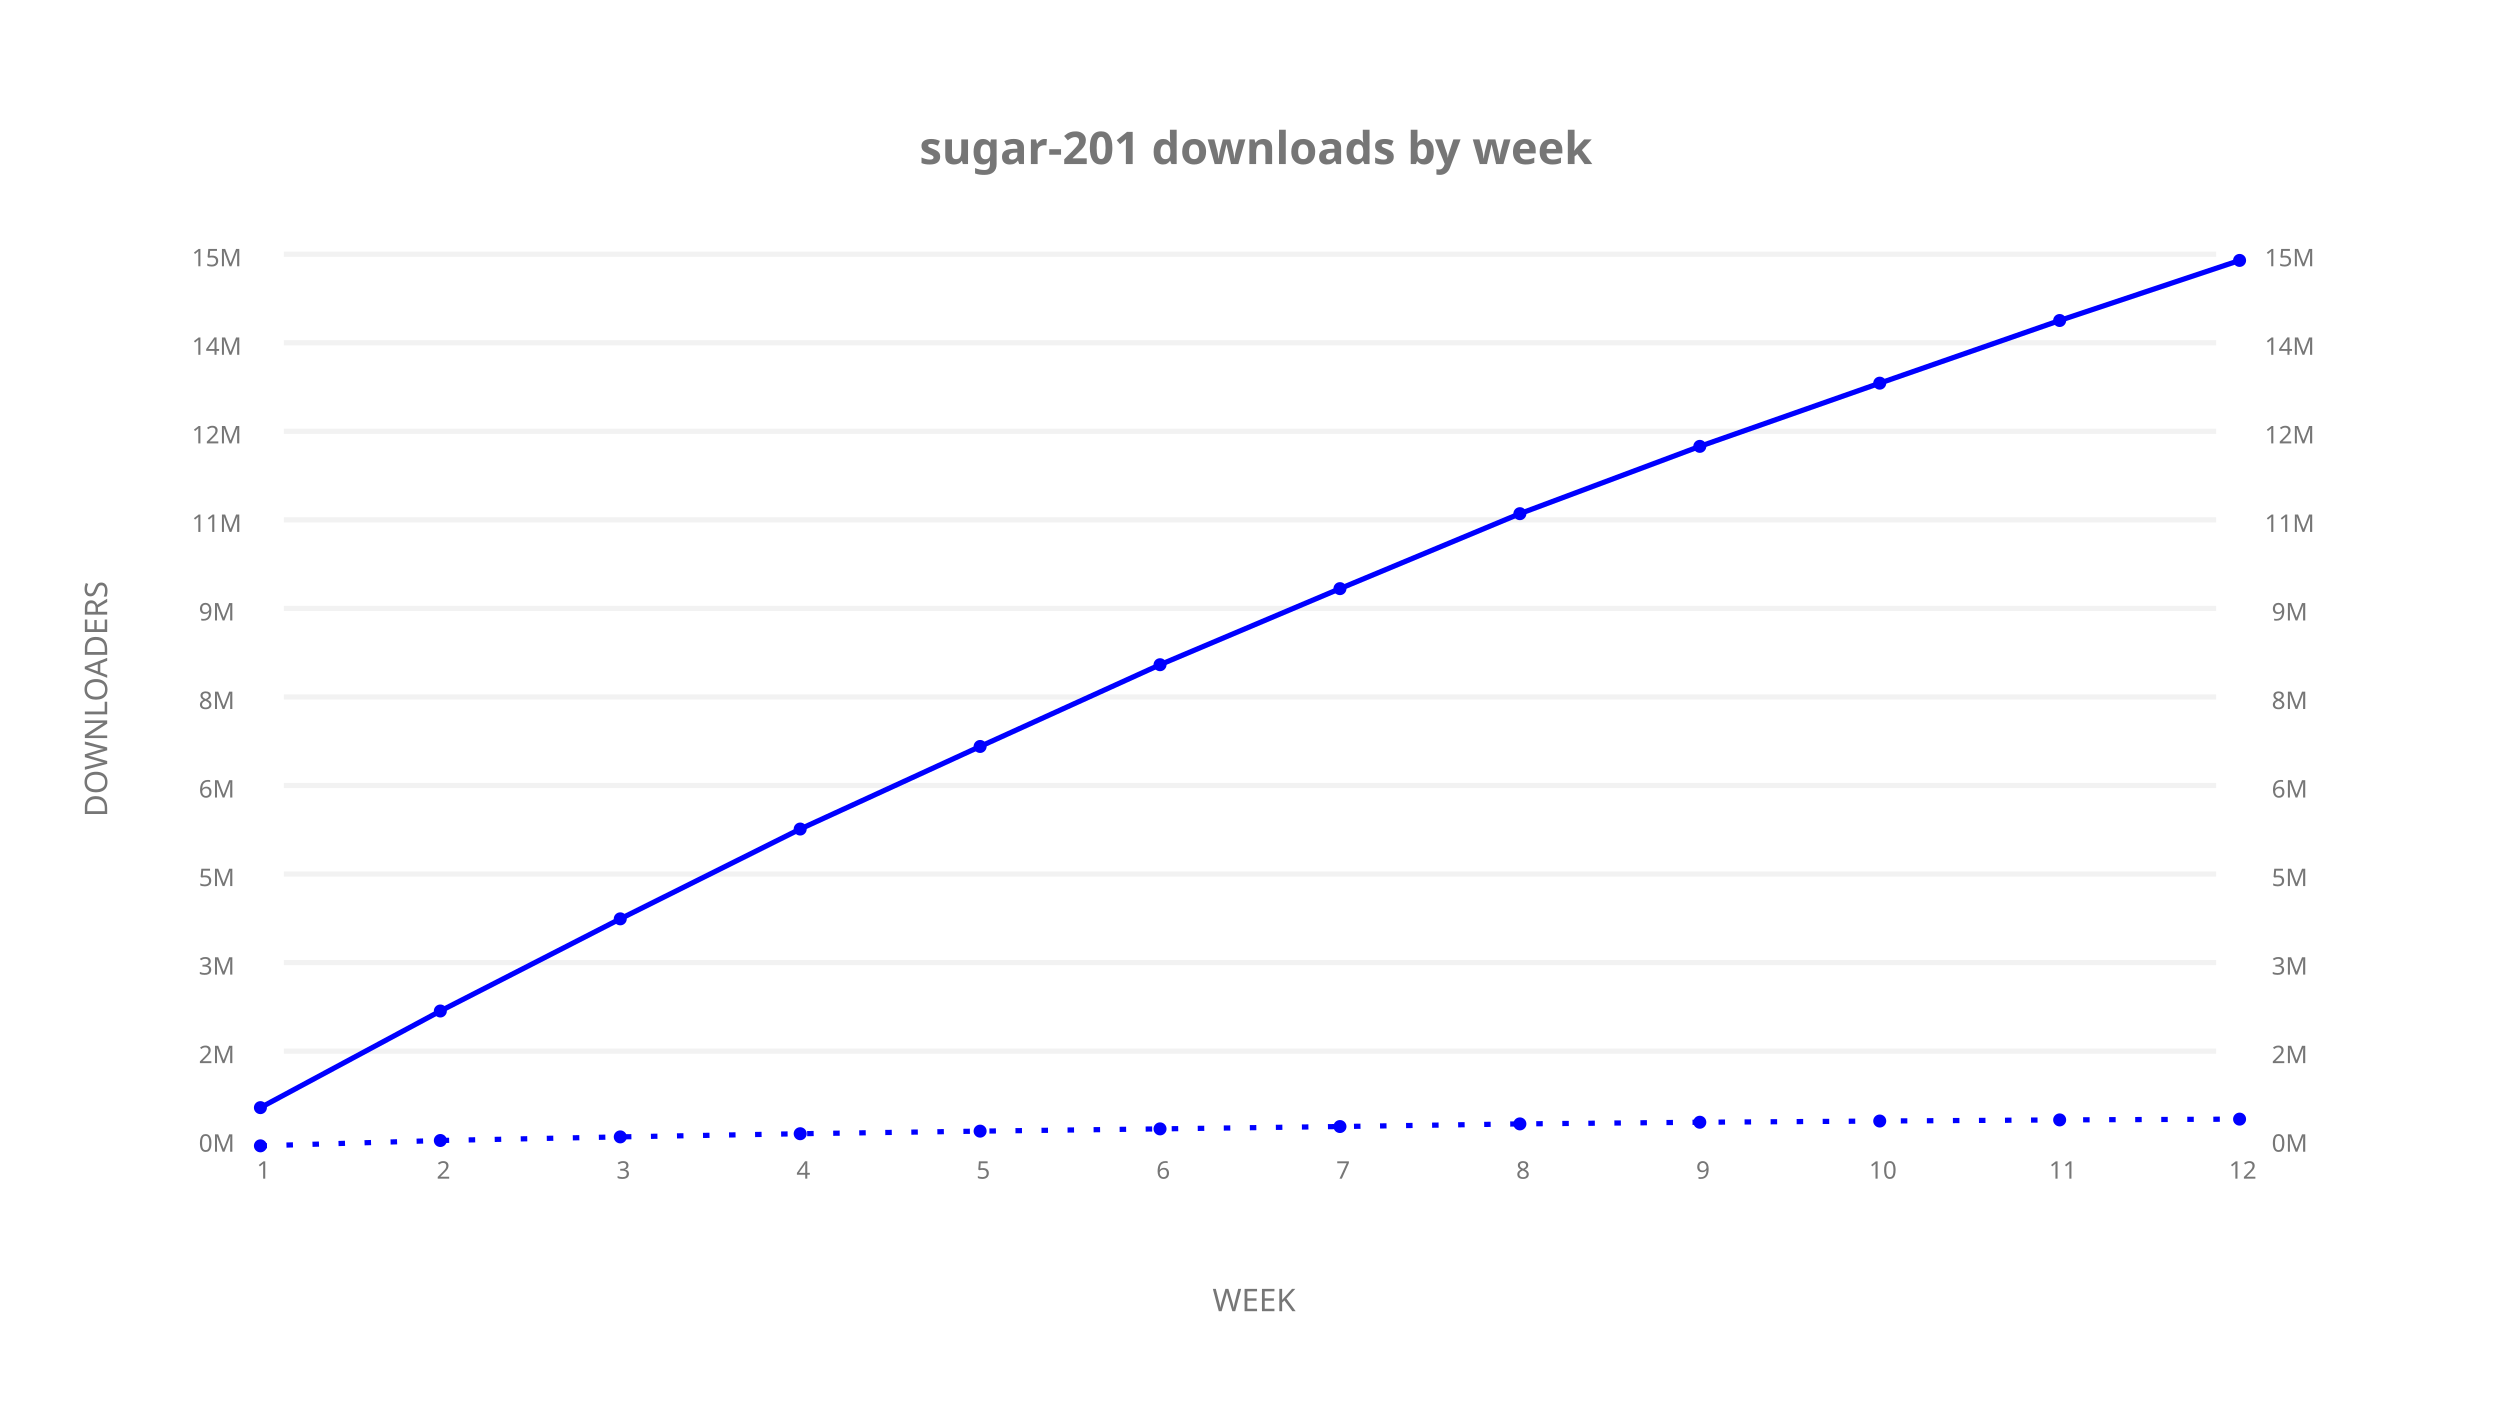
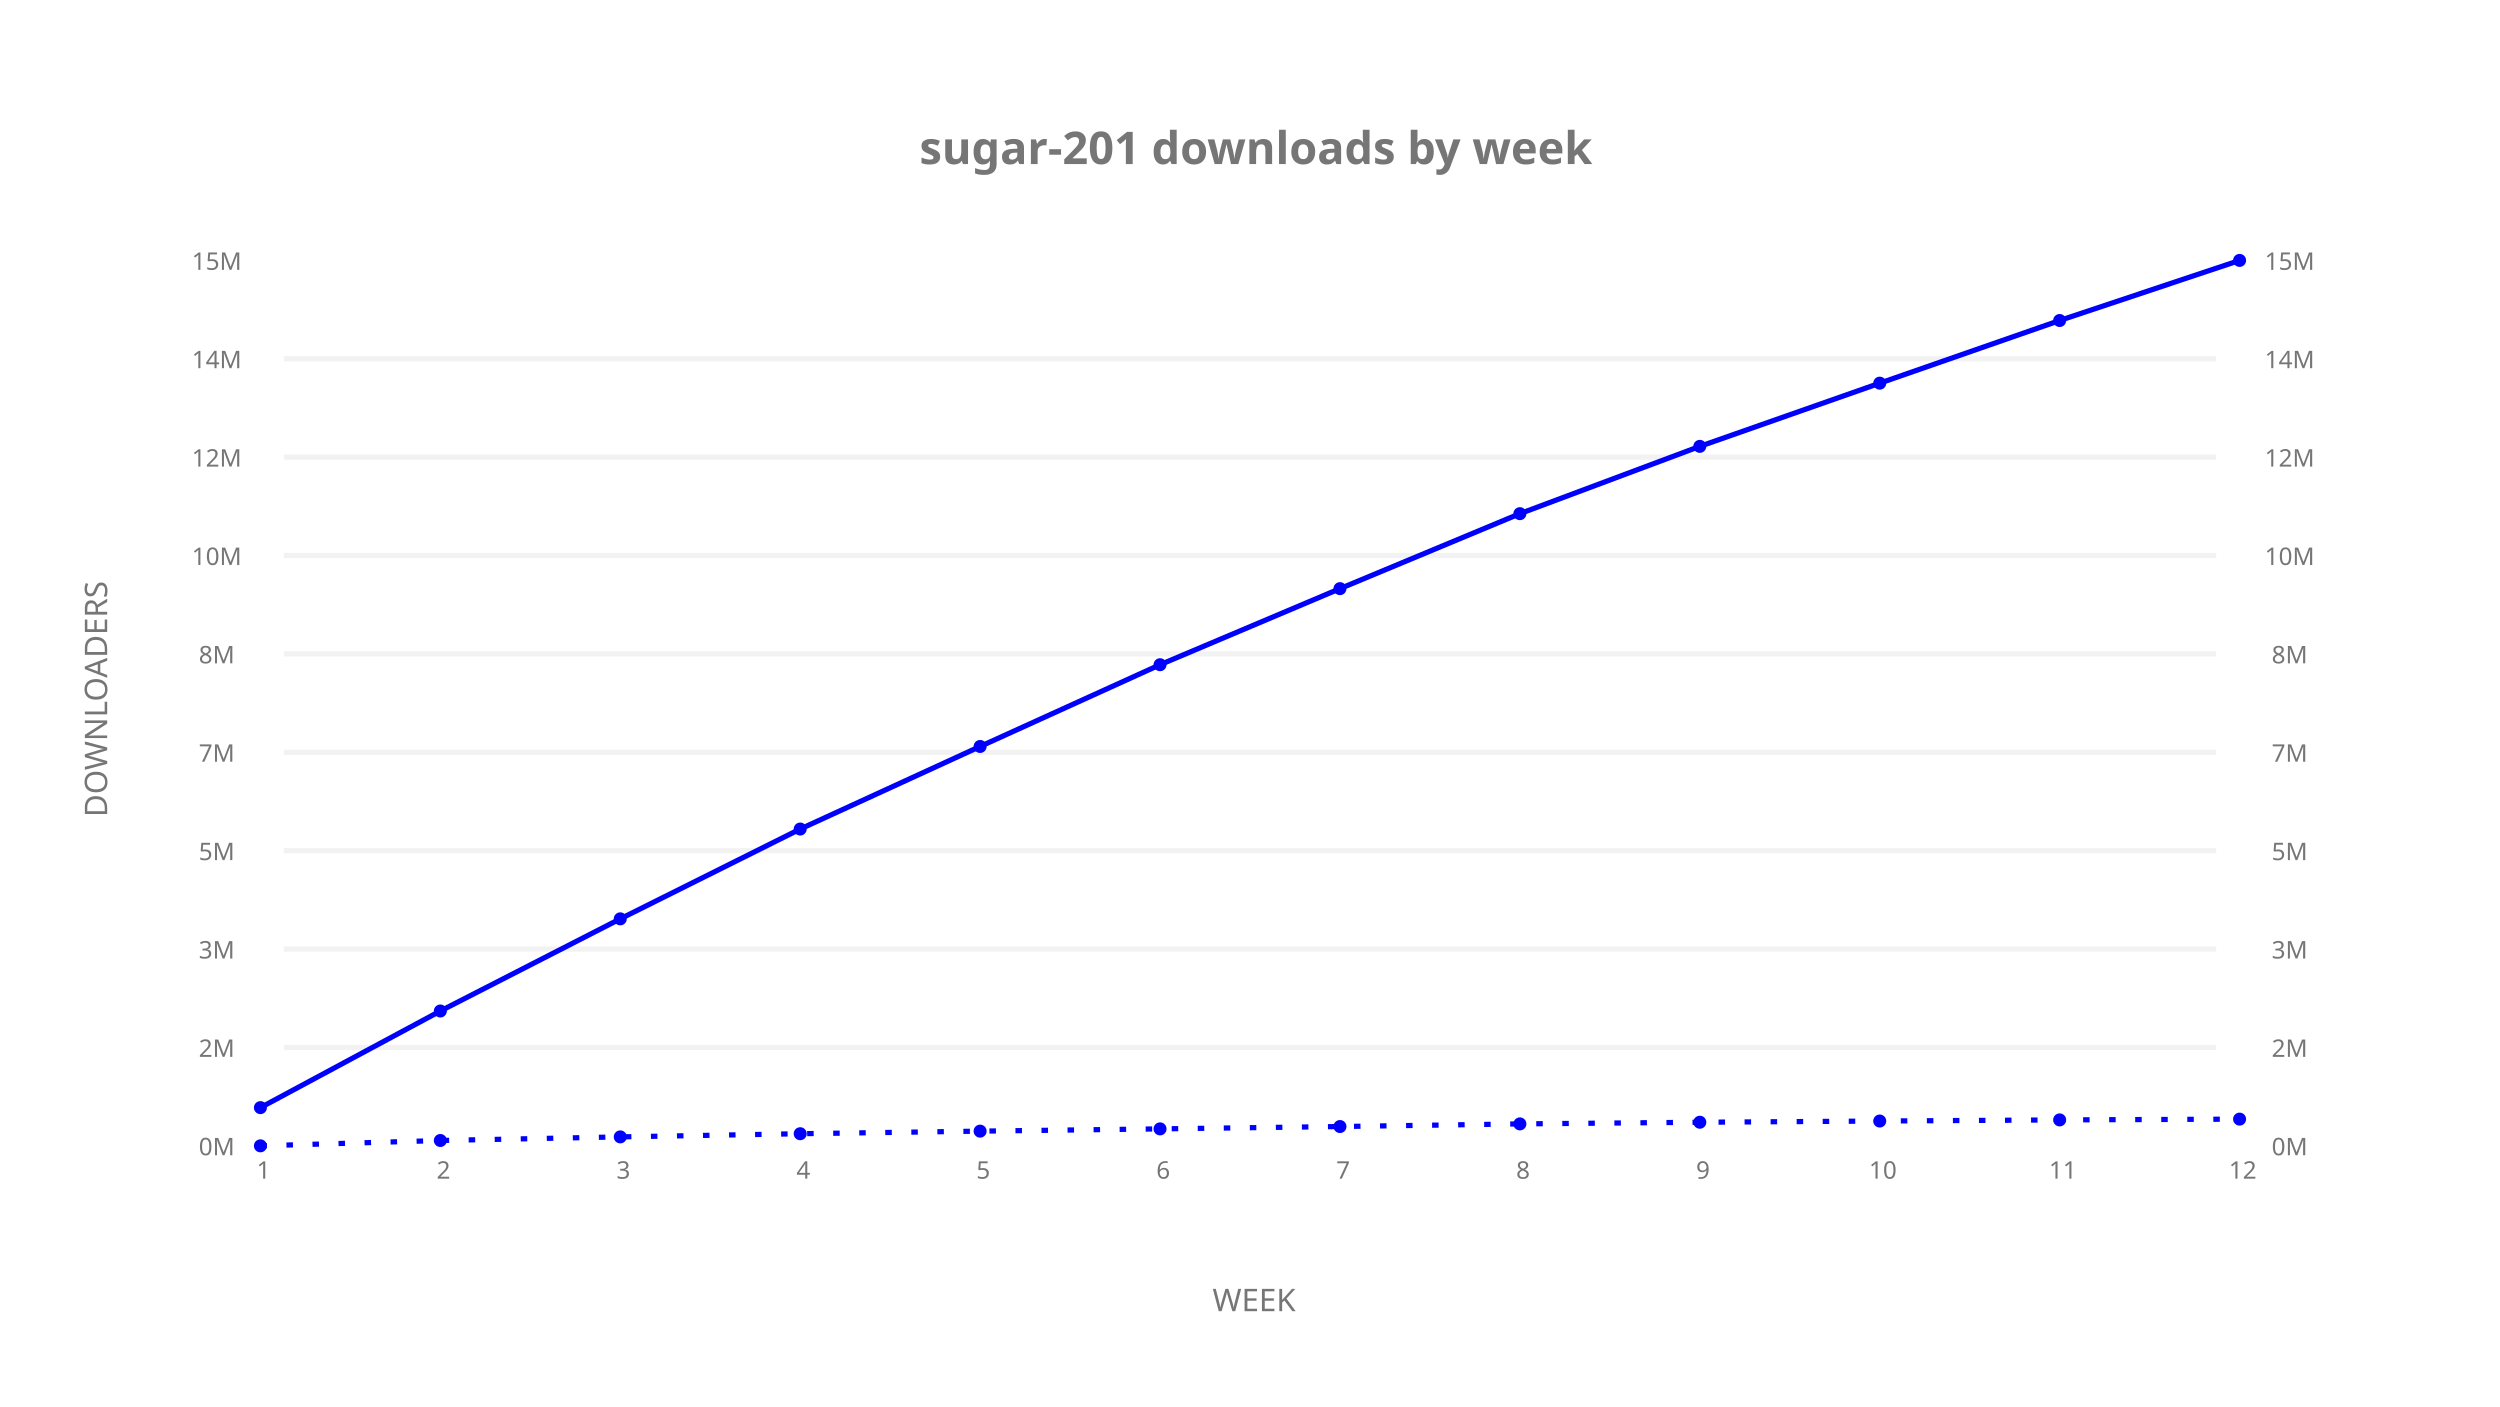
<svg xmlns="http://www.w3.org/2000/svg" xml:space="preserve" id="sugar-201-downloads-by-week-sugar-201-week" x="0px" y="0px" width="1920px" height="1080px" viewBox="0 0 1920 1080" enable-background="new 0 0 1920 1080" role="img">
  <g id="annotations">
    <text x="960" y="126" font-family="Atkinson Hyperlegible" font-size="26pt" text-anchor="middle" text-align="center" font-weight="600" font-style="normal" style="fill:rgb(118,118,118); fill-opacity:1; stroke:rgb(118,118,118); stroke-opacity:0; stroke-width:0.5"> sugar-201 downloads by week</text>
    <g id="axes-lines">
      <text x="960" y="1007" font-family="Atkinson Hyperlegible" font-size="18pt" text-anchor="middle" text-align="center" font-weight="500" font-style="normal" style="fill:rgb(118,118,118); fill-opacity:1; stroke:rgb(118,118,118); stroke-opacity:0; stroke-width:0.5"> WEEK</text>
      <text x="73" y="540" font-family="Atkinson Hyperlegible" font-size="18pt" text-anchor="middle" text-align="center" dominant-baseline="central" font-weight="500" font-style="normal" style="fill:rgb(118,118,118); fill-opacity:1; stroke:rgb(118,118,118); stroke-opacity:0; stroke-width:0.5" transform="rotate(-90,73,540)"> DOWNLOADERS</text>
    </g>
    <g id="tic-y-label-lines">
-       <line x1="218" y1="807.264" x2="1702" y2="807.264" style="fill:rgb(0,0,255); fill-opacity:0; stroke:rgb(242,242,242); stroke-opacity:1; stroke-width:4" />
-       <line x1="218" y1="739.264" x2="1702" y2="739.264" style="fill:rgb(0,0,255); fill-opacity:0; stroke:rgb(242,242,242); stroke-opacity:1; stroke-width:4" />
-       <line x1="218" y1="671.264" x2="1702" y2="671.264" style="fill:rgb(0,0,255); fill-opacity:0; stroke:rgb(242,242,242); stroke-opacity:1; stroke-width:4" />
-       <line x1="218" y1="603.264" x2="1702" y2="603.264" style="fill:rgb(0,0,255); fill-opacity:0; stroke:rgb(242,242,242); stroke-opacity:1; stroke-width:4" />
-       <line x1="218" y1="535.264" x2="1702" y2="535.264" style="fill:rgb(0,0,255); fill-opacity:0; stroke:rgb(242,242,242); stroke-opacity:1; stroke-width:4" />
-       <line x1="218" y1="467.264" x2="1702" y2="467.264" style="fill:rgb(0,0,255); fill-opacity:0; stroke:rgb(242,242,242); stroke-opacity:1; stroke-width:4" />
-       <line x1="218" y1="399.264" x2="1702" y2="399.264" style="fill:rgb(0,0,255); fill-opacity:0; stroke:rgb(242,242,242); stroke-opacity:1; stroke-width:4" />
-       <line x1="218" y1="331.264" x2="1702" y2="331.264" style="fill:rgb(0,0,255); fill-opacity:0; stroke:rgb(242,242,242); stroke-opacity:1; stroke-width:4" />
-       <line x1="218" y1="263.264" x2="1702" y2="263.264" style="fill:rgb(0,0,255); fill-opacity:0; stroke:rgb(242,242,242); stroke-opacity:1; stroke-width:4" />
-       <line x1="218" y1="195.264" x2="1702" y2="195.264" style="fill:rgb(0,0,255); fill-opacity:0; stroke:rgb(242,242,242); stroke-opacity:1; stroke-width:4" />
+       <line x1="218" y1="804.444" x2="1702" y2="804.444" style="fill:rgb(0,0,255); fill-opacity:0; stroke:rgb(242,242,242); stroke-opacity:1; stroke-width:4" />
+       <line x1="218" y1="728.889" x2="1702" y2="728.889" style="fill:rgb(0,0,255); fill-opacity:0; stroke:rgb(242,242,242); stroke-opacity:1; stroke-width:4" />
+       <line x1="218" y1="653.333" x2="1702" y2="653.333" style="fill:rgb(0,0,255); fill-opacity:0; stroke:rgb(242,242,242); stroke-opacity:1; stroke-width:4" />
+       <line x1="218" y1="577.778" x2="1702" y2="577.778" style="fill:rgb(0,0,255); fill-opacity:0; stroke:rgb(242,242,242); stroke-opacity:1; stroke-width:4" />
+       <line x1="218" y1="502.222" x2="1702" y2="502.222" style="fill:rgb(0,0,255); fill-opacity:0; stroke:rgb(242,242,242); stroke-opacity:1; stroke-width:4" />
+       <line x1="218" y1="426.667" x2="1702" y2="426.667" style="fill:rgb(0,0,255); fill-opacity:0; stroke:rgb(242,242,242); stroke-opacity:1; stroke-width:4" />
+       <line x1="218" y1="351.111" x2="1702" y2="351.111" style="fill:rgb(0,0,255); fill-opacity:0; stroke:rgb(242,242,242); stroke-opacity:1; stroke-width:4" />
+       <line x1="218" y1="275.556" x2="1702" y2="275.556" style="fill:rgb(0,0,255); fill-opacity:0; stroke:rgb(242,242,242); stroke-opacity:1; stroke-width:4" />
    </g>
    <g id="tic-x-labels">
      <text x="200" y="898" font-family="Atkinson Hyperlegible" font-size="14pt" text-anchor="middle" text-align="center" dominant-baseline="central" font-weight="400" font-style="normal" style="fill:rgb(118,118,118); fill-opacity:1; stroke:rgb(118,118,118); stroke-opacity:0; stroke-width:0.5"> 1</text>
      <text x="338.182" y="898" font-family="Atkinson Hyperlegible" font-size="14pt" text-anchor="middle" text-align="center" dominant-baseline="central" font-weight="400" font-style="normal" style="fill:rgb(118,118,118); fill-opacity:1; stroke:rgb(118,118,118); stroke-opacity:0; stroke-width:0.5"> 2</text>
      <text x="476.364" y="898" font-family="Atkinson Hyperlegible" font-size="14pt" text-anchor="middle" text-align="center" dominant-baseline="central" font-weight="400" font-style="normal" style="fill:rgb(118,118,118); fill-opacity:1; stroke:rgb(118,118,118); stroke-opacity:0; stroke-width:0.5"> 3</text>
      <text x="614.545" y="898" font-family="Atkinson Hyperlegible" font-size="14pt" text-anchor="middle" text-align="center" dominant-baseline="central" font-weight="400" font-style="normal" style="fill:rgb(118,118,118); fill-opacity:1; stroke:rgb(118,118,118); stroke-opacity:0; stroke-width:0.5"> 4</text>
      <text x="752.727" y="898" font-family="Atkinson Hyperlegible" font-size="14pt" text-anchor="middle" text-align="center" dominant-baseline="central" font-weight="400" font-style="normal" style="fill:rgb(118,118,118); fill-opacity:1; stroke:rgb(118,118,118); stroke-opacity:0; stroke-width:0.5"> 5</text>
      <text x="890.909" y="898" font-family="Atkinson Hyperlegible" font-size="14pt" text-anchor="middle" text-align="center" dominant-baseline="central" font-weight="400" font-style="normal" style="fill:rgb(118,118,118); fill-opacity:1; stroke:rgb(118,118,118); stroke-opacity:0; stroke-width:0.5"> 6</text>
      <text x="1029.091" y="898" font-family="Atkinson Hyperlegible" font-size="14pt" text-anchor="middle" text-align="center" dominant-baseline="central" font-weight="400" font-style="normal" style="fill:rgb(118,118,118); fill-opacity:1; stroke:rgb(118,118,118); stroke-opacity:0; stroke-width:0.5"> 7</text>
      <text x="1167.273" y="898" font-family="Atkinson Hyperlegible" font-size="14pt" text-anchor="middle" text-align="center" dominant-baseline="central" font-weight="400" font-style="normal" style="fill:rgb(118,118,118); fill-opacity:1; stroke:rgb(118,118,118); stroke-opacity:0; stroke-width:0.5"> 8</text>
      <text x="1305.455" y="898" font-family="Atkinson Hyperlegible" font-size="14pt" text-anchor="middle" text-align="center" dominant-baseline="central" font-weight="400" font-style="normal" style="fill:rgb(118,118,118); fill-opacity:1; stroke:rgb(118,118,118); stroke-opacity:0; stroke-width:0.5"> 9</text>
      <text x="1443.636" y="898" font-family="Atkinson Hyperlegible" font-size="14pt" text-anchor="middle" text-align="center" dominant-baseline="central" font-weight="400" font-style="normal" style="fill:rgb(118,118,118); fill-opacity:1; stroke:rgb(118,118,118); stroke-opacity:0; stroke-width:0.5"> 10</text>
      <text x="1581.818" y="898" font-family="Atkinson Hyperlegible" font-size="14pt" text-anchor="middle" text-align="center" dominant-baseline="central" font-weight="400" font-style="normal" style="fill:rgb(118,118,118); fill-opacity:1; stroke:rgb(118,118,118); stroke-opacity:0; stroke-width:0.5"> 11</text>
      <text x="1720" y="898" font-family="Atkinson Hyperlegible" font-size="14pt" text-anchor="middle" text-align="center" dominant-baseline="central" font-weight="400" font-style="normal" style="fill:rgb(118,118,118); fill-opacity:1; stroke:rgb(118,118,118); stroke-opacity:0; stroke-width:0.5"> 12</text>
    </g>
    <g id="tic-y-labels">
-       <text x="164" y="877.264" font-family="Atkinson Hyperlegible" font-size="14pt" text-anchor="middle" text-align="center" dominant-baseline="central" font-weight="400" font-style="normal" style="fill:rgb(118,118,118); fill-opacity:1; stroke:rgb(118,118,118); stroke-opacity:0; stroke-width:0.5"> 0M</text>
-       <text x="1756" y="877.264" font-family="Atkinson Hyperlegible" font-size="14pt" text-anchor="middle" text-align="center" dominant-baseline="central" font-weight="400" font-style="normal" style="fill:rgb(118,118,118); fill-opacity:1; stroke:rgb(118,118,118); stroke-opacity:0; stroke-width:0.5"> 0M</text>
-       <text x="164" y="809.264" font-family="Atkinson Hyperlegible" font-size="14pt" text-anchor="middle" text-align="center" dominant-baseline="central" font-weight="400" font-style="normal" style="fill:rgb(118,118,118); fill-opacity:1; stroke:rgb(118,118,118); stroke-opacity:0; stroke-width:0.5"> 2M</text>
-       <text x="1756" y="809.264" font-family="Atkinson Hyperlegible" font-size="14pt" text-anchor="middle" text-align="center" dominant-baseline="central" font-weight="400" font-style="normal" style="fill:rgb(118,118,118); fill-opacity:1; stroke:rgb(118,118,118); stroke-opacity:0; stroke-width:0.5"> 2M</text>
-       <text x="164" y="741.264" font-family="Atkinson Hyperlegible" font-size="14pt" text-anchor="middle" text-align="center" dominant-baseline="central" font-weight="400" font-style="normal" style="fill:rgb(118,118,118); fill-opacity:1; stroke:rgb(118,118,118); stroke-opacity:0; stroke-width:0.5"> 3M</text>
-       <text x="1756" y="741.264" font-family="Atkinson Hyperlegible" font-size="14pt" text-anchor="middle" text-align="center" dominant-baseline="central" font-weight="400" font-style="normal" style="fill:rgb(118,118,118); fill-opacity:1; stroke:rgb(118,118,118); stroke-opacity:0; stroke-width:0.5"> 3M</text>
-       <text x="164" y="673.264" font-family="Atkinson Hyperlegible" font-size="14pt" text-anchor="middle" text-align="center" dominant-baseline="central" font-weight="400" font-style="normal" style="fill:rgb(118,118,118); fill-opacity:1; stroke:rgb(118,118,118); stroke-opacity:0; stroke-width:0.5"> 5M</text>
-       <text x="1756" y="673.264" font-family="Atkinson Hyperlegible" font-size="14pt" text-anchor="middle" text-align="center" dominant-baseline="central" font-weight="400" font-style="normal" style="fill:rgb(118,118,118); fill-opacity:1; stroke:rgb(118,118,118); stroke-opacity:0; stroke-width:0.5"> 5M</text>
-       <text x="164" y="605.264" font-family="Atkinson Hyperlegible" font-size="14pt" text-anchor="middle" text-align="center" dominant-baseline="central" font-weight="400" font-style="normal" style="fill:rgb(118,118,118); fill-opacity:1; stroke:rgb(118,118,118); stroke-opacity:0; stroke-width:0.5"> 6M</text>
-       <text x="1756" y="605.264" font-family="Atkinson Hyperlegible" font-size="14pt" text-anchor="middle" text-align="center" dominant-baseline="central" font-weight="400" font-style="normal" style="fill:rgb(118,118,118); fill-opacity:1; stroke:rgb(118,118,118); stroke-opacity:0; stroke-width:0.5"> 6M</text>
-       <text x="164" y="537.264" font-family="Atkinson Hyperlegible" font-size="14pt" text-anchor="middle" text-align="center" dominant-baseline="central" font-weight="400" font-style="normal" style="fill:rgb(118,118,118); fill-opacity:1; stroke:rgb(118,118,118); stroke-opacity:0; stroke-width:0.5"> 8M</text>
-       <text x="1756" y="537.264" font-family="Atkinson Hyperlegible" font-size="14pt" text-anchor="middle" text-align="center" dominant-baseline="central" font-weight="400" font-style="normal" style="fill:rgb(118,118,118); fill-opacity:1; stroke:rgb(118,118,118); stroke-opacity:0; stroke-width:0.5"> 8M</text>
-       <text x="164" y="469.264" font-family="Atkinson Hyperlegible" font-size="14pt" text-anchor="middle" text-align="center" dominant-baseline="central" font-weight="400" font-style="normal" style="fill:rgb(118,118,118); fill-opacity:1; stroke:rgb(118,118,118); stroke-opacity:0; stroke-width:0.5"> 9M</text>
-       <text x="1756" y="469.264" font-family="Atkinson Hyperlegible" font-size="14pt" text-anchor="middle" text-align="center" dominant-baseline="central" font-weight="400" font-style="normal" style="fill:rgb(118,118,118); fill-opacity:1; stroke:rgb(118,118,118); stroke-opacity:0; stroke-width:0.5"> 9M</text>
-       <text x="164" y="401.264" font-family="Atkinson Hyperlegible" font-size="14pt" text-anchor="middle" text-align="center" dominant-baseline="central" font-weight="400" font-style="normal" style="fill:rgb(118,118,118); fill-opacity:1; stroke:rgb(118,118,118); stroke-opacity:0; stroke-width:0.5"> 11M</text>
-       <text x="1756" y="401.264" font-family="Atkinson Hyperlegible" font-size="14pt" text-anchor="middle" text-align="center" dominant-baseline="central" font-weight="400" font-style="normal" style="fill:rgb(118,118,118); fill-opacity:1; stroke:rgb(118,118,118); stroke-opacity:0; stroke-width:0.5"> 11M</text>
-       <text x="164" y="333.264" font-family="Atkinson Hyperlegible" font-size="14pt" text-anchor="middle" text-align="center" dominant-baseline="central" font-weight="400" font-style="normal" style="fill:rgb(118,118,118); fill-opacity:1; stroke:rgb(118,118,118); stroke-opacity:0; stroke-width:0.5"> 12M</text>
-       <text x="1756" y="333.264" font-family="Atkinson Hyperlegible" font-size="14pt" text-anchor="middle" text-align="center" dominant-baseline="central" font-weight="400" font-style="normal" style="fill:rgb(118,118,118); fill-opacity:1; stroke:rgb(118,118,118); stroke-opacity:0; stroke-width:0.5"> 12M</text>
-       <text x="164" y="265.264" font-family="Atkinson Hyperlegible" font-size="14pt" text-anchor="middle" text-align="center" dominant-baseline="central" font-weight="400" font-style="normal" style="fill:rgb(118,118,118); fill-opacity:1; stroke:rgb(118,118,118); stroke-opacity:0; stroke-width:0.5"> 14M</text>
-       <text x="1756" y="265.264" font-family="Atkinson Hyperlegible" font-size="14pt" text-anchor="middle" text-align="center" dominant-baseline="central" font-weight="400" font-style="normal" style="fill:rgb(118,118,118); fill-opacity:1; stroke:rgb(118,118,118); stroke-opacity:0; stroke-width:0.5"> 14M</text>
-       <text x="164" y="197.264" font-family="Atkinson Hyperlegible" font-size="14pt" text-anchor="middle" text-align="center" dominant-baseline="central" font-weight="400" font-style="normal" style="fill:rgb(118,118,118); fill-opacity:1; stroke:rgb(118,118,118); stroke-opacity:0; stroke-width:0.5"> 15M</text>
-       <text x="1756" y="197.264" font-family="Atkinson Hyperlegible" font-size="14pt" text-anchor="middle" text-align="center" dominant-baseline="central" font-weight="400" font-style="normal" style="fill:rgb(118,118,118); fill-opacity:1; stroke:rgb(118,118,118); stroke-opacity:0; stroke-width:0.5"> 15M</text>
+       <text x="164" y="880" font-family="Atkinson Hyperlegible" font-size="14pt" text-anchor="middle" text-align="center" dominant-baseline="central" font-weight="400" font-style="normal" style="fill:rgb(118,118,118); fill-opacity:1; stroke:rgb(118,118,118); stroke-opacity:0; stroke-width:0.5"> 0M</text>
+       <text x="1756" y="880" font-family="Atkinson Hyperlegible" font-size="14pt" text-anchor="middle" text-align="center" dominant-baseline="central" font-weight="400" font-style="normal" style="fill:rgb(118,118,118); fill-opacity:1; stroke:rgb(118,118,118); stroke-opacity:0; stroke-width:0.5"> 0M</text>
+       <text x="164" y="804.444" font-family="Atkinson Hyperlegible" font-size="14pt" text-anchor="middle" text-align="center" dominant-baseline="central" font-weight="400" font-style="normal" style="fill:rgb(118,118,118); fill-opacity:1; stroke:rgb(118,118,118); stroke-opacity:0; stroke-width:0.5"> 2M</text>
+       <text x="1756" y="804.444" font-family="Atkinson Hyperlegible" font-size="14pt" text-anchor="middle" text-align="center" dominant-baseline="central" font-weight="400" font-style="normal" style="fill:rgb(118,118,118); fill-opacity:1; stroke:rgb(118,118,118); stroke-opacity:0; stroke-width:0.5"> 2M</text>
+       <text x="164" y="728.889" font-family="Atkinson Hyperlegible" font-size="14pt" text-anchor="middle" text-align="center" dominant-baseline="central" font-weight="400" font-style="normal" style="fill:rgb(118,118,118); fill-opacity:1; stroke:rgb(118,118,118); stroke-opacity:0; stroke-width:0.5"> 3M</text>
+       <text x="1756" y="728.889" font-family="Atkinson Hyperlegible" font-size="14pt" text-anchor="middle" text-align="center" dominant-baseline="central" font-weight="400" font-style="normal" style="fill:rgb(118,118,118); fill-opacity:1; stroke:rgb(118,118,118); stroke-opacity:0; stroke-width:0.5"> 3M</text>
+       <text x="164" y="653.333" font-family="Atkinson Hyperlegible" font-size="14pt" text-anchor="middle" text-align="center" dominant-baseline="central" font-weight="400" font-style="normal" style="fill:rgb(118,118,118); fill-opacity:1; stroke:rgb(118,118,118); stroke-opacity:0; stroke-width:0.5"> 5M</text>
+       <text x="1756" y="653.333" font-family="Atkinson Hyperlegible" font-size="14pt" text-anchor="middle" text-align="center" dominant-baseline="central" font-weight="400" font-style="normal" style="fill:rgb(118,118,118); fill-opacity:1; stroke:rgb(118,118,118); stroke-opacity:0; stroke-width:0.5"> 5M</text>
+       <text x="164" y="577.778" font-family="Atkinson Hyperlegible" font-size="14pt" text-anchor="middle" text-align="center" dominant-baseline="central" font-weight="400" font-style="normal" style="fill:rgb(118,118,118); fill-opacity:1; stroke:rgb(118,118,118); stroke-opacity:0; stroke-width:0.5"> 7M</text>
+       <text x="1756" y="577.778" font-family="Atkinson Hyperlegible" font-size="14pt" text-anchor="middle" text-align="center" dominant-baseline="central" font-weight="400" font-style="normal" style="fill:rgb(118,118,118); fill-opacity:1; stroke:rgb(118,118,118); stroke-opacity:0; stroke-width:0.5"> 7M</text>
+       <text x="164" y="502.222" font-family="Atkinson Hyperlegible" font-size="14pt" text-anchor="middle" text-align="center" dominant-baseline="central" font-weight="400" font-style="normal" style="fill:rgb(118,118,118); fill-opacity:1; stroke:rgb(118,118,118); stroke-opacity:0; stroke-width:0.5"> 8M</text>
+       <text x="1756" y="502.222" font-family="Atkinson Hyperlegible" font-size="14pt" text-anchor="middle" text-align="center" dominant-baseline="central" font-weight="400" font-style="normal" style="fill:rgb(118,118,118); fill-opacity:1; stroke:rgb(118,118,118); stroke-opacity:0; stroke-width:0.5"> 8M</text>
+       <text x="164" y="426.667" font-family="Atkinson Hyperlegible" font-size="14pt" text-anchor="middle" text-align="center" dominant-baseline="central" font-weight="400" font-style="normal" style="fill:rgb(118,118,118); fill-opacity:1; stroke:rgb(118,118,118); stroke-opacity:0; stroke-width:0.5"> 10M</text>
+       <text x="1756" y="426.667" font-family="Atkinson Hyperlegible" font-size="14pt" text-anchor="middle" text-align="center" dominant-baseline="central" font-weight="400" font-style="normal" style="fill:rgb(118,118,118); fill-opacity:1; stroke:rgb(118,118,118); stroke-opacity:0; stroke-width:0.5"> 10M</text>
+       <text x="164" y="351.111" font-family="Atkinson Hyperlegible" font-size="14pt" text-anchor="middle" text-align="center" dominant-baseline="central" font-weight="400" font-style="normal" style="fill:rgb(118,118,118); fill-opacity:1; stroke:rgb(118,118,118); stroke-opacity:0; stroke-width:0.5"> 12M</text>
+       <text x="1756" y="351.111" font-family="Atkinson Hyperlegible" font-size="14pt" text-anchor="middle" text-align="center" dominant-baseline="central" font-weight="400" font-style="normal" style="fill:rgb(118,118,118); fill-opacity:1; stroke:rgb(118,118,118); stroke-opacity:0; stroke-width:0.5"> 12M</text>
+       <text x="164" y="275.556" font-family="Atkinson Hyperlegible" font-size="14pt" text-anchor="middle" text-align="center" dominant-baseline="central" font-weight="400" font-style="normal" style="fill:rgb(118,118,118); fill-opacity:1; stroke:rgb(118,118,118); stroke-opacity:0; stroke-width:0.5"> 14M</text>
+       <text x="1756" y="275.556" font-family="Atkinson Hyperlegible" font-size="14pt" text-anchor="middle" text-align="center" dominant-baseline="central" font-weight="400" font-style="normal" style="fill:rgb(118,118,118); fill-opacity:1; stroke:rgb(118,118,118); stroke-opacity:0; stroke-width:0.5"> 14M</text>
+       <text x="164" y="200" font-family="Atkinson Hyperlegible" font-size="14pt" text-anchor="middle" text-align="center" dominant-baseline="central" font-weight="400" font-style="normal" style="fill:rgb(118,118,118); fill-opacity:1; stroke:rgb(118,118,118); stroke-opacity:0; stroke-width:0.5"> 15M</text>
+       <text x="1756" y="200" font-family="Atkinson Hyperlegible" font-size="14pt" text-anchor="middle" text-align="center" dominant-baseline="central" font-weight="400" font-style="normal" style="fill:rgb(118,118,118); fill-opacity:1; stroke:rgb(118,118,118); stroke-opacity:0; stroke-width:0.5"> 15M</text>
    </g>
  </g>
  <g id="polyline-sugar-201 downloads by week">
    <polyline points="200,850.661 338.182,776.453 476.364,705.67 614.545,636.706 752.727,573.285 890.909,510.499 1029.09,452.07 1167.27,394.495 1305.45,342.808 1443.64,294.275 1581.82,246.15 1720,200 " style="fill:rgb(0,0,255); fill-opacity:0; stroke:rgb(0,0,255); stroke-opacity:1; stroke-width:4" />
  </g>
  <g id="markers-sugar-201 downloads by week">
    <circle cx="200" cy="850.661" r="5" style="fill:rgb(0,0,255); fill-opacity:1; stroke:rgb(0,0,255); stroke-opacity:0; stroke-width:4">
</circle>
    <circle cx="338.182" cy="776.453" r="5" style="fill:rgb(0,0,255); fill-opacity:1; stroke:rgb(0,0,255); stroke-opacity:0; stroke-width:4">
</circle>
    <circle cx="476.364" cy="705.67" r="5" style="fill:rgb(0,0,255); fill-opacity:1; stroke:rgb(0,0,255); stroke-opacity:0; stroke-width:4">
</circle>
    <circle cx="614.545" cy="636.706" r="5" style="fill:rgb(0,0,255); fill-opacity:1; stroke:rgb(0,0,255); stroke-opacity:0; stroke-width:4">
</circle>
    <circle cx="752.727" cy="573.285" r="5" style="fill:rgb(0,0,255); fill-opacity:1; stroke:rgb(0,0,255); stroke-opacity:0; stroke-width:4">
</circle>
    <circle cx="890.909" cy="510.499" r="5" style="fill:rgb(0,0,255); fill-opacity:1; stroke:rgb(0,0,255); stroke-opacity:0; stroke-width:4">
</circle>
    <circle cx="1029.091" cy="452.07" r="5" style="fill:rgb(0,0,255); fill-opacity:1; stroke:rgb(0,0,255); stroke-opacity:0; stroke-width:4">
</circle>
    <circle cx="1167.273" cy="394.495" r="5" style="fill:rgb(0,0,255); fill-opacity:1; stroke:rgb(0,0,255); stroke-opacity:0; stroke-width:4">
</circle>
    <circle cx="1305.455" cy="342.808" r="5" style="fill:rgb(0,0,255); fill-opacity:1; stroke:rgb(0,0,255); stroke-opacity:0; stroke-width:4">
</circle>
    <circle cx="1443.636" cy="294.275" r="5" style="fill:rgb(0,0,255); fill-opacity:1; stroke:rgb(0,0,255); stroke-opacity:0; stroke-width:4">
</circle>
    <circle cx="1581.818" cy="246.15" r="5" style="fill:rgb(0,0,255); fill-opacity:1; stroke:rgb(0,0,255); stroke-opacity:0; stroke-width:4">
</circle>
    <circle cx="1720" cy="200" r="5" style="fill:rgb(0,0,255); fill-opacity:1; stroke:rgb(0,0,255); stroke-opacity:0; stroke-width:4">
</circle>
  </g>
  <g id="polyline-sugar-201 downloads by week uploaders">
    <polyline points="200,880 338.182,875.904 476.364,873.127 614.545,870.698 752.727,868.719 890.909,866.976 1029.09,865.178 1167.27,863.154 1305.45,861.884 1443.64,860.952 1581.82,860.088 1720,859.493 " stroke-dasharray="5 15" style="fill:rgb(0,0,255); fill-opacity:0; stroke:rgb(0,0,255); stroke-opacity:1; stroke-width:4" />
  </g>
  <g id="markers-sugar-201 downloads by week uploaders">
    <circle cx="200" cy="880" r="5" style="fill:rgb(0,0,255); fill-opacity:1; stroke:rgb(0,0,255); stroke-opacity:0; stroke-width:4">
</circle>
    <circle cx="338.182" cy="875.904" r="5" style="fill:rgb(0,0,255); fill-opacity:1; stroke:rgb(0,0,255); stroke-opacity:0; stroke-width:4">
</circle>
    <circle cx="476.364" cy="873.127" r="5" style="fill:rgb(0,0,255); fill-opacity:1; stroke:rgb(0,0,255); stroke-opacity:0; stroke-width:4">
</circle>
    <circle cx="614.545" cy="870.698" r="5" style="fill:rgb(0,0,255); fill-opacity:1; stroke:rgb(0,0,255); stroke-opacity:0; stroke-width:4">
</circle>
    <circle cx="752.727" cy="868.719" r="5" style="fill:rgb(0,0,255); fill-opacity:1; stroke:rgb(0,0,255); stroke-opacity:0; stroke-width:4">
</circle>
    <circle cx="890.909" cy="866.976" r="5" style="fill:rgb(0,0,255); fill-opacity:1; stroke:rgb(0,0,255); stroke-opacity:0; stroke-width:4">
</circle>
    <circle cx="1029.091" cy="865.178" r="5" style="fill:rgb(0,0,255); fill-opacity:1; stroke:rgb(0,0,255); stroke-opacity:0; stroke-width:4">
</circle>
    <circle cx="1167.273" cy="863.154" r="5" style="fill:rgb(0,0,255); fill-opacity:1; stroke:rgb(0,0,255); stroke-opacity:0; stroke-width:4">
</circle>
    <circle cx="1305.455" cy="861.884" r="5" style="fill:rgb(0,0,255); fill-opacity:1; stroke:rgb(0,0,255); stroke-opacity:0; stroke-width:4">
</circle>
    <circle cx="1443.636" cy="860.952" r="5" style="fill:rgb(0,0,255); fill-opacity:1; stroke:rgb(0,0,255); stroke-opacity:0; stroke-width:4">
</circle>
    <circle cx="1581.818" cy="860.088" r="5" style="fill:rgb(0,0,255); fill-opacity:1; stroke:rgb(0,0,255); stroke-opacity:0; stroke-width:4">
</circle>
    <circle cx="1720" cy="859.493" r="5" style="fill:rgb(0,0,255); fill-opacity:1; stroke:rgb(0,0,255); stroke-opacity:0; stroke-width:4">
</circle>
  </g>
</svg>
